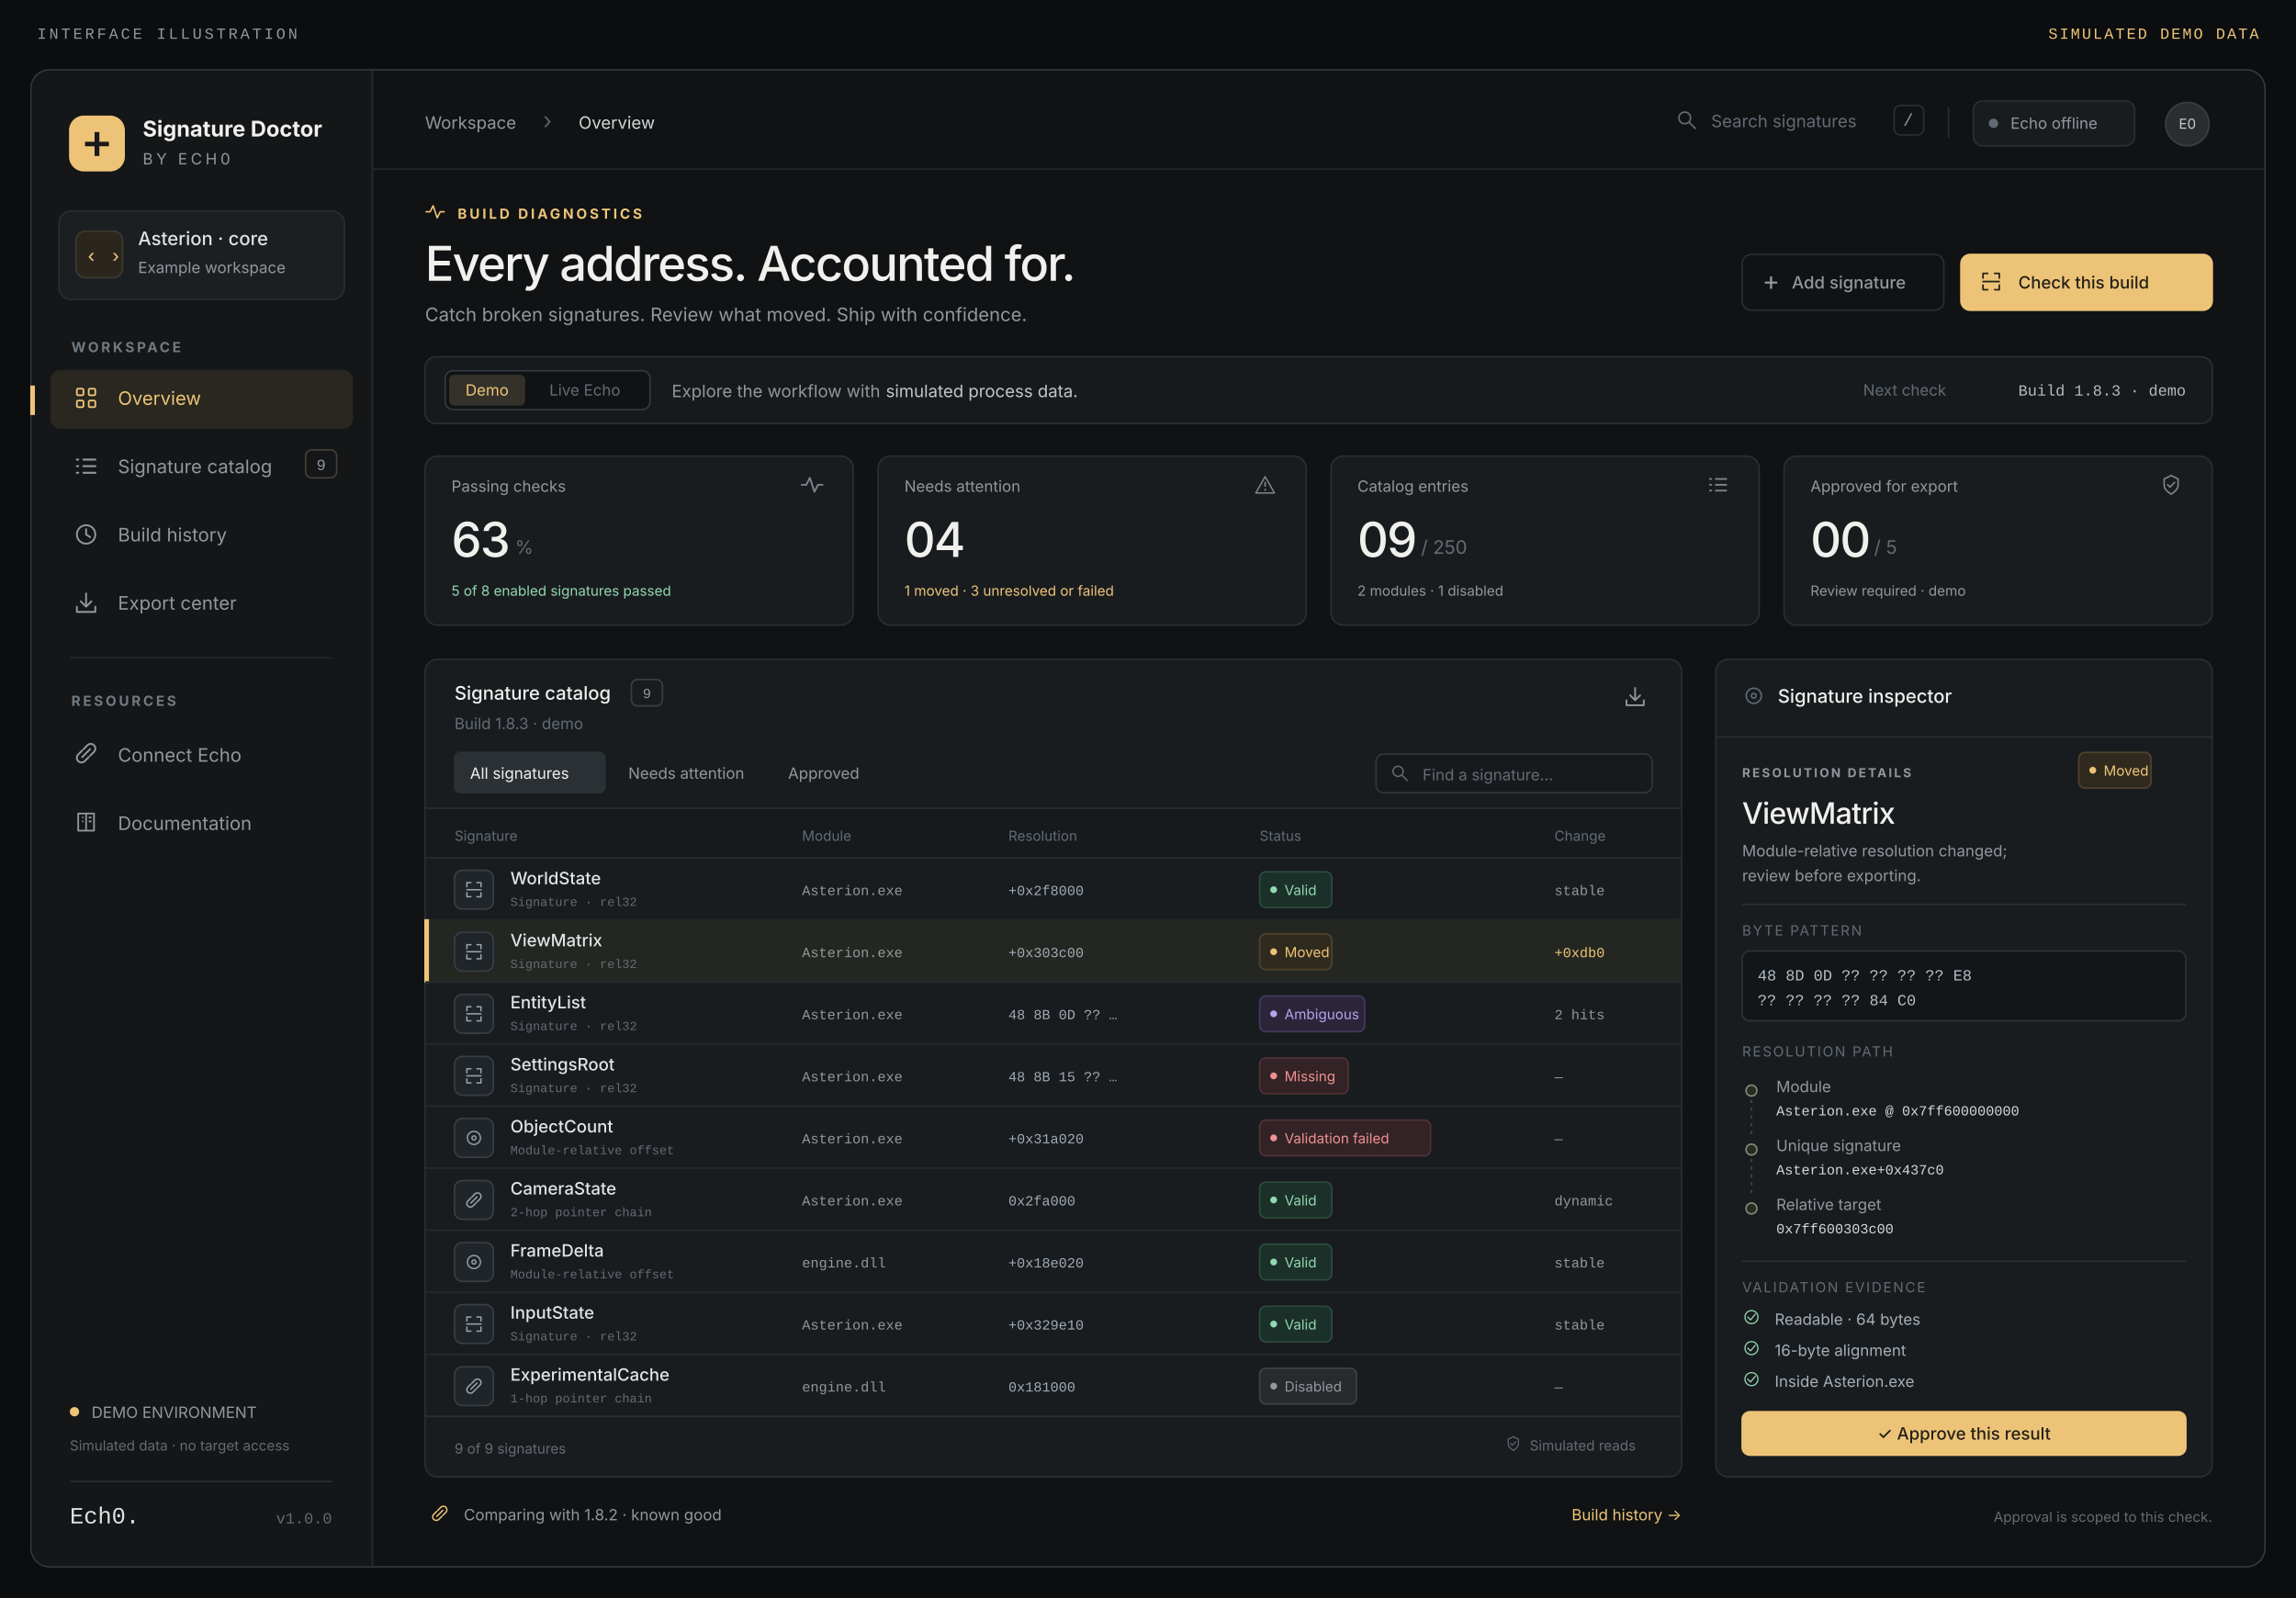
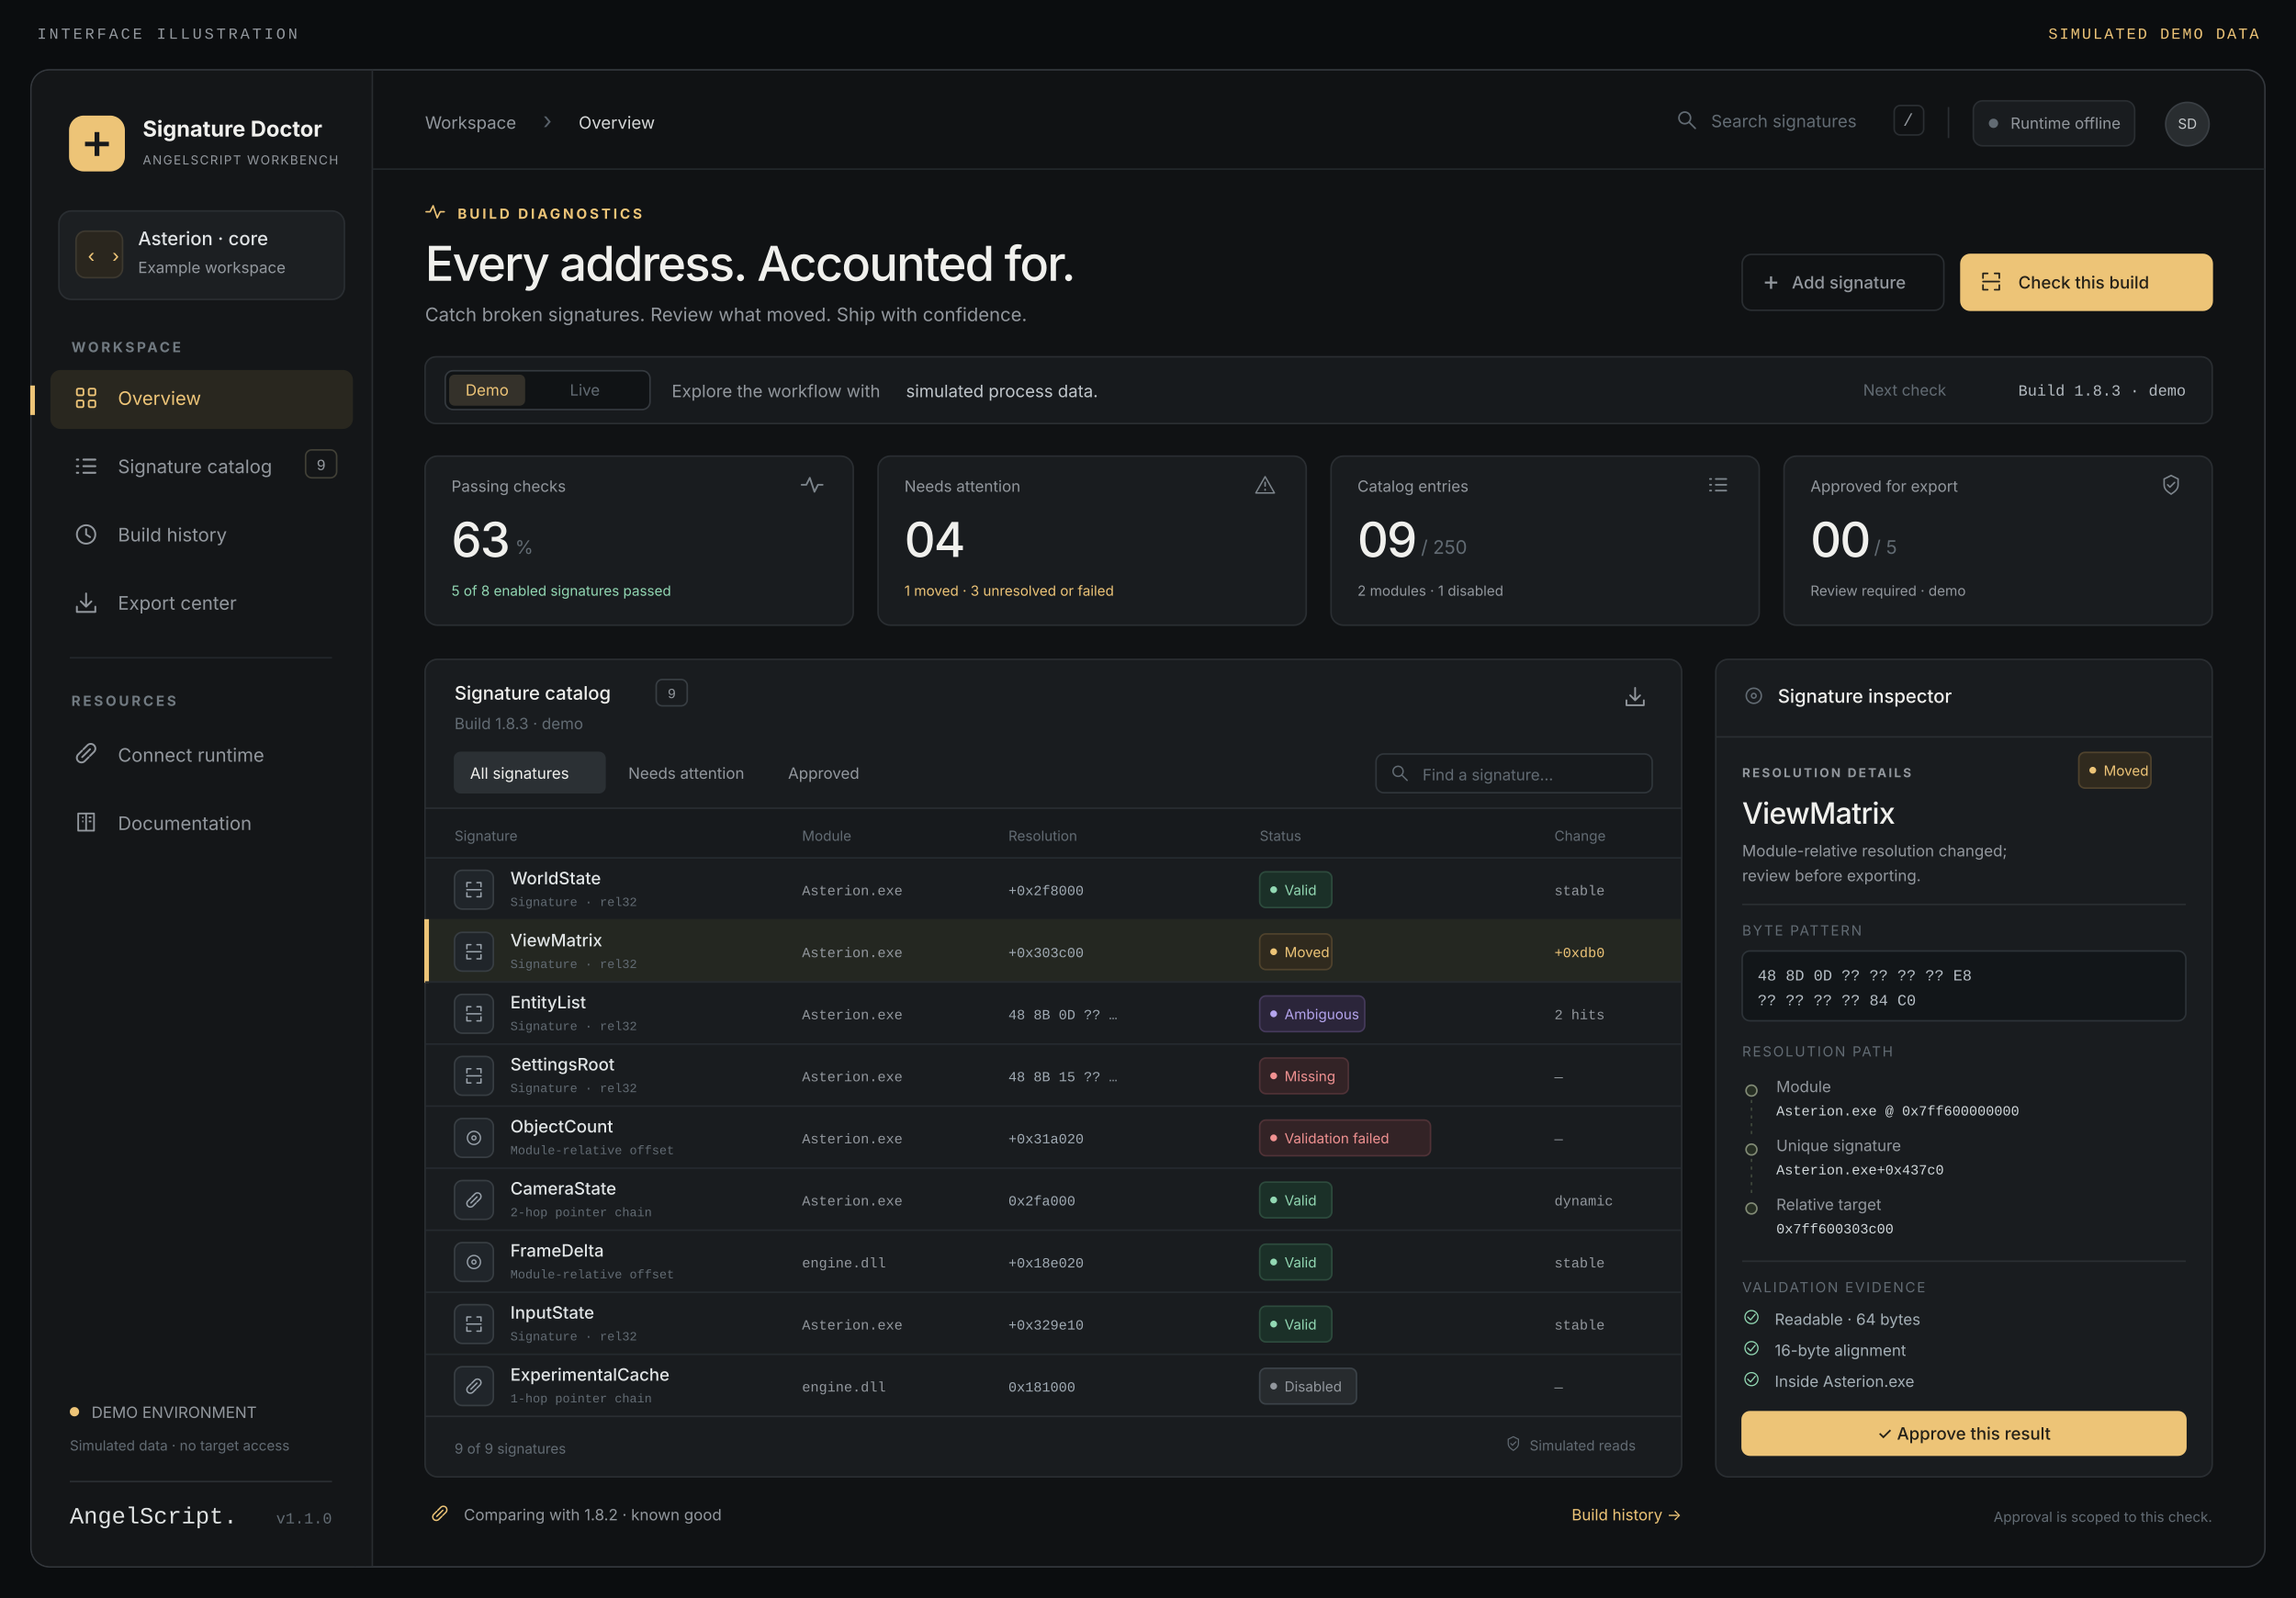
<svg xmlns="http://www.w3.org/2000/svg" width="1480" height="1030" viewBox="0 0 1480 1030" fill="none" role="img" aria-labelledby="title desc">
  <defs>
    <symbol id="grid" viewBox="0 0 20 20">
      <g stroke="currentColor" stroke-width="1.3">
        <rect x="3" y="3" width="5" height="5" rx="1" />
        <rect x="12" y="3" width="5" height="5" rx="1" />
        <rect x="3" y="12" width="5" height="5" rx="1" />
        <rect x="12" y="12" width="5" height="5" rx="1" />
      </g>
    </symbol>
    <symbol id="list" viewBox="0 0 20 20">
      <path d="M8 5H17M8 10H17M8 15H17M3 5H4M3 10H4M3 15H4" stroke="currentColor" stroke-width="1.5" stroke-linecap="round" />
    </symbol>
    <symbol id="clock" viewBox="0 0 20 20">
      <circle cx="10" cy="10" r="7" stroke="currentColor" stroke-width="1.4" />
      <path d="M10 6V10L13 12" stroke="currentColor" stroke-width="1.4" stroke-linecap="round" />
    </symbol>
    <symbol id="download" viewBox="0 0 20 20">
      <path d="M10 3V12M6 9L10 13L14 9M3 13V17H17V13" stroke="currentColor" stroke-width="1.4" stroke-linecap="round" stroke-linejoin="round" />
    </symbol>
    <symbol id="link" viewBox="0 0 20 20">
      <path d="M8 7L11 4A3.5 3.5 0 0 1 16 9L13 12M12 13L9 16A3.5 3.5 0 0 1 4 11L7 8M7 13L13 7" stroke="currentColor" stroke-width="1.4" stroke-linecap="round" />
    </symbol>
    <symbol id="book" viewBox="0 0 20 20">
      <path d="M4 4H10V17H4V4ZM10 4H16V17H10M7 7H8M12 7H14M7 10H8M12 10H14" stroke="currentColor" stroke-width="1.3" stroke-linejoin="round" />
    </symbol>
    <symbol id="search" viewBox="0 0 20 20">
      <circle cx="8" cy="8" r="5" stroke="currentColor" stroke-width="1.4" />
      <path d="M12 12L17 17" stroke="currentColor" stroke-width="1.4" stroke-linecap="round" />
    </symbol>
    <symbol id="scan" viewBox="0 0 20 20">
      <path d="M3 7V3H7M13 3H17V7M17 13V17H13M7 17H3V13M3 10H17" stroke="currentColor" stroke-width="1.4" stroke-linecap="round" stroke-linejoin="round" />
    </symbol>
    <symbol id="target" viewBox="0 0 20 20">
      <circle cx="10" cy="10" r="6.5" stroke="currentColor" stroke-width="1.3" />
      <circle cx="10" cy="10" r="2" stroke="currentColor" stroke-width="1.3" />
    </symbol>
    <symbol id="shield" viewBox="0 0 20 20">
      <path d="M10 2L16 5V10C16 14 13 16 10 18C7 16 4 14 4 10V5L10 2Z" stroke="currentColor" stroke-width="1.3" />
      <path d="M7 10L9 12L13 8" stroke="currentColor" stroke-width="1.3" stroke-linecap="round" stroke-linejoin="round" />
    </symbol>
    <symbol id="check" viewBox="0 0 20 20">
      <circle cx="10" cy="10" r="7" stroke="currentColor" stroke-width="1.3" />
      <path d="M6 10L9 13L14 7" stroke="currentColor" stroke-width="1.3" stroke-linecap="round" stroke-linejoin="round" />
    </symbol>
    <symbol id="warning" viewBox="0 0 20 20">
      <path d="M10 3L18 17H2L10 3Z" stroke="currentColor" stroke-width="1.2" stroke-linejoin="round" />
      <path d="M10 8V11M10 14V14.5" stroke="currentColor" stroke-width="1.4" stroke-linecap="round" />
    </symbol>
    <symbol id="pulse" viewBox="0 0 20 20">
      <path d="M1 10H5L8 4L12 16L15 10H19" stroke="currentColor" stroke-width="1.5" stroke-linecap="round" stroke-linejoin="round" />
    </symbol>
  </defs>
  <rect x="0" y="0" width="1480" height="1030" rx="0" fill="#0b0d0f" stroke="#0b0d0f" />
  <text x="24" y="25" fill="#92979d" font-family="SFMono-Regular, Consolas, Liberation Mono, monospace" font-size="10" font-weight="400" letter-spacing="1.7">INTERFACE ILLUSTRATION</text>
  <text x="1456" y="25" fill="#edc477" font-family="SFMono-Regular, Consolas, Liberation Mono, monospace" font-size="10" font-weight="400" text-anchor="end" letter-spacing="1.2">SIMULATED DEMO DATA</text>
  <rect x="20" y="45" width="1440" height="965" rx="12" fill="#101214" stroke="#34383d" />
  <rect x="21" y="46" width="218" height="963" rx="11" fill="#141618" stroke="#141618" />
  <rect x="229" y="46" width="10" height="963" rx="0" fill="#141618" stroke="#141618" />
  <path d="M240 45L240 1010" stroke="#282c30" />
  <rect x="45" y="75" width="35" height="35" rx="9" fill="#edc477" stroke="#edc477" />
  <text x="62.5" y="102" fill="#17191b" font-family="Inter, Segoe UI, Arial, sans-serif" font-size="32" font-weight="500" text-anchor="middle">+</text>
  <text x="92" y="88" fill="#f0f0ed" font-family="Inter, Segoe UI, Arial, sans-serif" font-size="14" font-weight="650">Signature Doctor</text>
-   <text x="92" y="106" fill="#92979d" font-family="Inter, Segoe UI, Arial, sans-serif" font-size="10" font-weight="400" letter-spacing="2.2">BY ECH0</text>
+   <text x="92" y="106" fill="#92979d" font-family="Inter, Segoe UI, Arial, sans-serif" font-size="8" font-weight="400" letter-spacing=".8">ANGELSCRIPT WORKBENCH</text>
  <rect x="38" y="136" width="184" height="57" rx="8" fill="#1c1f22" stroke="#2a2e32" />
  <rect x="49" y="149" width="30" height="30" rx="6" fill="#2a261e" stroke="#3d3930" />
  <text x="55" y="169" fill="#edc477" font-family="SFMono-Regular, Consolas, Liberation Mono, monospace" font-size="13" font-weight="400">‹ ›</text>
  <text x="89" y="158" fill="#e0e3e5" font-family="Inter, Segoe UI, Arial, sans-serif" font-size="12" font-weight="550">Asterion · core</text>
  <text x="89" y="176" fill="#92979d" font-family="Inter, Segoe UI, Arial, sans-serif" font-size="10" font-weight="400">Example workspace</text>
  <text x="46" y="227" fill="#717a81" font-family="Inter, Segoe UI, Arial, sans-serif" font-size="9" font-weight="650" letter-spacing="1.6">WORKSPACE</text>
  <rect x="33" y="239" width="194" height="37" rx="6" fill="#29271f" stroke="#29271f" />
  <rect x="20" y="249" width="2" height="18" rx="0" fill="#edc477" stroke="#edc477" />
  <use href="#grid" x="47" y="248" width="17" height="17" color="#edc477" />
  <text x="76" y="261" fill="#edc477" font-family="Inter, Segoe UI, Arial, sans-serif" font-size="12" font-weight="400">Overview</text>
  <use href="#list" x="47" y="292" width="17" height="17" color="#92979d" />
  <text x="76" y="305" fill="#92979d" font-family="Inter, Segoe UI, Arial, sans-serif" font-size="12" font-weight="400">Signature catalog</text>
  <use href="#clock" x="47" y="336" width="17" height="17" color="#92979d" />
  <text x="76" y="349" fill="#92979d" font-family="Inter, Segoe UI, Arial, sans-serif" font-size="12" font-weight="400">Build history</text>
  <use href="#download" x="47" y="380" width="17" height="17" color="#92979d" />
  <text x="76" y="393" fill="#92979d" font-family="Inter, Segoe UI, Arial, sans-serif" font-size="12" font-weight="400">Export center</text>
  <rect x="197" y="290" width="20" height="18" rx="4" fill="#141618" stroke="#414036" />
  <text x="207" y="303" fill="#92979d" font-family="SFMono-Regular, Consolas, Liberation Mono, monospace" font-size="10" font-weight="400" text-anchor="middle">9</text>
  <path d="M45 424H214" stroke="#23272b" />
  <text x="46" y="455" fill="#717a81" font-family="Inter, Segoe UI, Arial, sans-serif" font-size="9" font-weight="650" letter-spacing="1.6">RESOURCES</text>
  <use href="#link" x="47" y="477" width="17" height="17" color="#92979d" />
-   <text x="76" y="491" fill="#92979d" font-family="Inter, Segoe UI, Arial, sans-serif" font-size="12" font-weight="400">Connect Echo</text>
+   <text x="76" y="491" fill="#92979d" font-family="Inter, Segoe UI, Arial, sans-serif" font-size="12" font-weight="400">Connect runtime</text>
  <use href="#book" x="47" y="521" width="17" height="17" color="#92979d" />
  <text x="76" y="535" fill="#92979d" font-family="Inter, Segoe UI, Arial, sans-serif" font-size="12" font-weight="400">Documentation</text>
  <circle cx="48" cy="910" r="3" fill="#edc477" />
  <text x="59" y="914" fill="#92979d" font-family="Inter, Segoe UI, Arial, sans-serif" font-size="10" font-weight="400">DEMO ENVIRONMENT</text>
  <text x="45" y="935" fill="#626b73" font-family="Inter, Segoe UI, Arial, sans-serif" font-size="9" font-weight="400">Simulated data · no target access</text>
  <path d="M45 955H214" stroke="#2a2e32" />
-   <text x="45" y="982" fill="#dfe2e2" font-family="SFMono-Regular, Consolas, Liberation Mono, monospace" font-size="15" font-weight="400">Ech0.</text>
-   <text x="214" y="982" fill="#626b73" font-family="SFMono-Regular, Consolas, Liberation Mono, monospace" font-size="10" font-weight="400" text-anchor="end">v1.0.0</text>
+   <text x="45" y="982" fill="#dfe2e2" font-family="SFMono-Regular, Consolas, Liberation Mono, monospace" font-size="15" font-weight="400">AngelScript.</text>
+   <text x="214" y="982" fill="#626b73" font-family="SFMono-Regular, Consolas, Liberation Mono, monospace" font-size="10" font-weight="400" text-anchor="end">v1.1.0</text>
  <path d="M240 109H1460" stroke="#23272b" />
  <text x="274" y="83" fill="#92979d" font-family="Inter, Segoe UI, Arial, sans-serif" font-size="11" font-weight="400">Workspace</text>
  <text x="350" y="83" fill="#58616a" font-family="Inter, Segoe UI, Arial, sans-serif" font-size="15" font-weight="400">›</text>
  <text x="373" y="83" fill="#d6d8d8" font-family="Inter, Segoe UI, Arial, sans-serif" font-size="11" font-weight="400">Overview</text>
  <use href="#search" x="1080" y="70" width="15" height="15" color="#626b73" />
  <text x="1103" y="82" fill="#626b73" font-family="Inter, Segoe UI, Arial, sans-serif" font-size="11" font-weight="400">Search signatures</text>
  <rect x="1221" y="68" width="19" height="19" rx="4" fill="#101214" stroke="#2a2e32" />
  <text x="1230" y="81" fill="#92979d" font-family="SFMono-Regular, Consolas, Liberation Mono, monospace" font-size="11" font-weight="400" text-anchor="middle">/</text>
  <path d="M1256 69L1256 89" stroke="#2a2e32" />
  <rect x="1272" y="65" width="104" height="29" rx="6" fill="#191c1f" stroke="#2a2e32" />
  <circle cx="1285" cy="79.5" r="3" fill="#626b73" />
-   <text x="1296" y="83" fill="#92979d" font-family="Inter, Segoe UI, Arial, sans-serif" font-size="10" font-weight="400">Echo offline</text>
+   <text x="1296" y="83" fill="#92979d" font-family="Inter, Segoe UI, Arial, sans-serif" font-size="10" font-weight="400">Runtime offline</text>
  <circle cx="1410" cy="80" r="14" fill="#292d30" stroke="#3a3f44" />
-   <text x="1410" y="83" fill="#c7cacc" font-family="Inter, Segoe UI, Arial, sans-serif" font-size="9" font-weight="400" text-anchor="middle">E0</text>
+   <text x="1410" y="83" fill="#c7cacc" font-family="Inter, Segoe UI, Arial, sans-serif" font-size="9" font-weight="400" text-anchor="middle">SD</text>
  <use href="#pulse" x="274" y="130" width="13" height="13" color="#edc477" />
  <text x="295" y="141" fill="#edc477" font-family="Inter, Segoe UI, Arial, sans-serif" font-size="9" font-weight="650" letter-spacing="1.7">BUILD DIAGNOSTICS</text>
  <text x="274" y="181" fill="#f0f0ed" font-family="Inter, Segoe UI, Arial, sans-serif" font-size="31" font-weight="550" letter-spacing="-1.0">Every address. Accounted for.</text>
  <text x="274" y="207" fill="#92979d" font-family="Inter, Segoe UI, Arial, sans-serif" font-size="12" font-weight="400">Catch broken signatures. Review what moved. Ship with confidence.</text>
  <rect x="1123" y="164" width="130" height="36" rx="6" fill="#101214" stroke="#2a2e32" />
  <text x="1136" y="187" fill="#92979d" font-family="Inter, Segoe UI, Arial, sans-serif" font-size="17" font-weight="400">+</text>
  <text x="1155" y="186" fill="#92979d" font-family="Inter, Segoe UI, Arial, sans-serif" font-size="11" font-weight="550">Add signature</text>
  <rect x="1264" y="164" width="162" height="36" rx="6" fill="#edc477" stroke="#edc477" />
  <use href="#scan" x="1276" y="174" width="15" height="15" color="#252118" />
  <text x="1301" y="186" fill="#252118" font-family="Inter, Segoe UI, Arial, sans-serif" font-size="11" font-weight="550">Check this build</text>
  <rect x="274" y="230" width="1152" height="43" rx="7" fill="#171a1d" stroke="#2a2e32" />
  <rect x="287" y="239" width="132" height="25" rx="5" fill="#101315" stroke="#353a3f" />
  <rect x="290" y="242" width="48" height="19" rx="3" fill="#34312a" stroke="#34312a" />
  <text x="314" y="255" fill="#edc477" font-family="Inter, Segoe UI, Arial, sans-serif" font-size="10" font-weight="400" text-anchor="middle">Demo</text>
-   <text x="377" y="255" fill="#626b73" font-family="Inter, Segoe UI, Arial, sans-serif" font-size="10" font-weight="400" text-anchor="middle">Live Echo</text>
+   <text x="377" y="255" fill="#626b73" font-family="Inter, Segoe UI, Arial, sans-serif" font-size="10" font-weight="400" text-anchor="middle">Live</text>
  <text x="433" y="256" fill="#92979d" font-family="Inter, Segoe UI, Arial, sans-serif" font-size="11" font-weight="400">Explore the workflow with</text>
-   <text x="571" y="256" fill="#c0c6cb" font-family="Inter, Segoe UI, Arial, sans-serif" font-size="11" font-weight="400">simulated process data.</text>
+   <text x="584" y="256" fill="#c0c6cb" font-family="Inter, Segoe UI, Arial, sans-serif" font-size="11" font-weight="400">simulated process data.</text>
  <text x="1201" y="255" fill="#626b73" font-family="Inter, Segoe UI, Arial, sans-serif" font-size="10" font-weight="400">Next check</text>
  <text x="1409" y="255" fill="#b4bbc1" font-family="SFMono-Regular, Consolas, Liberation Mono, monospace" font-size="10" font-weight="400" text-anchor="end">Build 1.8.3 · demo</text>
  <rect x="274" y="294" width="276" height="109" rx="8" fill="#191c1f" stroke="#2a2e32" />
  <text x="291" y="317" fill="#92979d" font-family="Inter, Segoe UI, Arial, sans-serif" font-size="10" font-weight="400">Passing checks</text>
  <use href="#pulse" x="516" y="305" width="15" height="15" color="#7d858c" />
  <text x="291" y="359" fill="#f0f0ed" font-family="Inter, Segoe UI, Arial, sans-serif" font-size="31" font-weight="500" letter-spacing="-1">63</text>
  <text x="332" y="357" fill="#626b73" font-family="Inter, Segoe UI, Arial, sans-serif" font-size="12" font-weight="400">%</text>
  <text x="291" y="384" fill="#92d8b3" font-family="Inter, Segoe UI, Arial, sans-serif" font-size="9" font-weight="400">5 of 8 enabled signatures passed</text>
  <rect x="566" y="294" width="276" height="109" rx="8" fill="#191c1f" stroke="#2a2e32" />
  <text x="583" y="317" fill="#92979d" font-family="Inter, Segoe UI, Arial, sans-serif" font-size="10" font-weight="400">Needs attention</text>
  <use href="#warning" x="808" y="305" width="15" height="15" color="#7d858c" />
  <text x="583" y="359" fill="#f0f0ed" font-family="Inter, Segoe UI, Arial, sans-serif" font-size="31" font-weight="500" letter-spacing="-1">04</text>
  <text x="624" y="357" fill="#626b73" font-family="Inter, Segoe UI, Arial, sans-serif" font-size="12" font-weight="400" />
  <text x="583" y="384" fill="#edc477" font-family="Inter, Segoe UI, Arial, sans-serif" font-size="9" font-weight="400">1 moved · 3 unresolved or failed</text>
  <rect x="858" y="294" width="276" height="109" rx="8" fill="#191c1f" stroke="#2a2e32" />
  <text x="875" y="317" fill="#92979d" font-family="Inter, Segoe UI, Arial, sans-serif" font-size="10" font-weight="400">Catalog entries</text>
  <use href="#list" x="1100" y="305" width="15" height="15" color="#7d858c" />
  <text x="875" y="359" fill="#f0f0ed" font-family="Inter, Segoe UI, Arial, sans-serif" font-size="31" font-weight="500" letter-spacing="-1">09</text>
  <text x="916" y="357" fill="#626b73" font-family="Inter, Segoe UI, Arial, sans-serif" font-size="12" font-weight="400"> / 250</text>
  <text x="875" y="384" fill="#92979d" font-family="Inter, Segoe UI, Arial, sans-serif" font-size="9" font-weight="400">2 modules · 1 disabled</text>
  <rect x="1150" y="294" width="276" height="109" rx="8" fill="#191c1f" stroke="#2a2e32" />
  <text x="1167" y="317" fill="#92979d" font-family="Inter, Segoe UI, Arial, sans-serif" font-size="10" font-weight="400">Approved for export</text>
  <use href="#shield" x="1392" y="305" width="15" height="15" color="#7d858c" />
  <text x="1167" y="359" fill="#f0f0ed" font-family="Inter, Segoe UI, Arial, sans-serif" font-size="31" font-weight="500" letter-spacing="-1">00</text>
  <text x="1208" y="357" fill="#626b73" font-family="Inter, Segoe UI, Arial, sans-serif" font-size="12" font-weight="400"> / 5</text>
  <text x="1167" y="384" fill="#92979d" font-family="Inter, Segoe UI, Arial, sans-serif" font-size="9" font-weight="400">Review required · demo</text>
  <rect x="274" y="425" width="810" height="527" rx="8" fill="#191c1f" stroke="#2a2e32" />
  <text x="293" y="451" fill="#f0f0ed" font-family="Inter, Segoe UI, Arial, sans-serif" font-size="12" font-weight="550">Signature catalog</text>
-   <rect x="407" y="438" width="20" height="17" rx="4" fill="#191c1f" stroke="#383e43" />
-   <text x="417" y="450" fill="#92979d" font-family="SFMono-Regular, Consolas, Liberation Mono, monospace" font-size="9" font-weight="400" text-anchor="middle">9</text>
+   <rect x="423" y="438" width="20" height="17" rx="4" fill="#191c1f" stroke="#383e43" />
+   <text x="433" y="450" fill="#92979d" font-family="SFMono-Regular, Consolas, Liberation Mono, monospace" font-size="9" font-weight="400" text-anchor="middle">9</text>
  <text x="293" y="470" fill="#626b73" font-family="Inter, Segoe UI, Arial, sans-serif" font-size="10" font-weight="400">Build 1.8.3 · demo</text>
  <use href="#download" x="1046" y="441" width="16" height="16" color="#92979d" />
  <rect x="293" y="485" width="97" height="26" rx="4" fill="#2b3034" stroke="#2b3034" />
  <text x="303" y="502" fill="#f0f0ed" font-family="Inter, Segoe UI, Arial, sans-serif" font-size="10" font-weight="400">All signatures</text>
  <text x="405" y="502" fill="#92979d" font-family="Inter, Segoe UI, Arial, sans-serif" font-size="10" font-weight="400">Needs attention</text>
  <text x="508" y="502" fill="#92979d" font-family="Inter, Segoe UI, Arial, sans-serif" font-size="10" font-weight="400">Approved</text>
  <rect x="887" y="486" width="178" height="25" rx="5" fill="#171a1d" stroke="#30363b" />
  <use href="#search" x="896" y="492" width="13" height="13" color="#626b73" />
  <text x="917" y="503" fill="#626b73" font-family="Inter, Segoe UI, Arial, sans-serif" font-size="10" font-weight="400">Find a signature…</text>
  <path d="M274 521H1084" stroke="#2a2e32" />
  <rect x="275" y="522" width="808" height="31" rx="0" fill="#171a1d" stroke="#171a1d" />
  <text x="293" y="542" fill="#626b73" font-family="Inter, Segoe UI, Arial, sans-serif" font-size="9" font-weight="400">Signature</text>
  <text x="517" y="542" fill="#626b73" font-family="Inter, Segoe UI, Arial, sans-serif" font-size="9" font-weight="400">Module</text>
  <text x="650" y="542" fill="#626b73" font-family="Inter, Segoe UI, Arial, sans-serif" font-size="9" font-weight="400">Resolution</text>
  <text x="812" y="542" fill="#626b73" font-family="Inter, Segoe UI, Arial, sans-serif" font-size="9" font-weight="400">Status</text>
  <text x="1002" y="542" fill="#626b73" font-family="Inter, Segoe UI, Arial, sans-serif" font-size="9" font-weight="400">Change</text>
  <path d="M274 553H1084" stroke="#252b30" />
  <rect x="293" y="561" width="25" height="25" rx="5" fill="#20252a" stroke="#383e43" />
  <use href="#scan" x="299" y="567" width="13" height="13" color="#9aa3ac" />
  <text x="329" y="570" fill="#e1e5e6" font-family="Inter, Segoe UI, Arial, sans-serif" font-size="11" font-weight="500">WorldState</text>
  <text x="329" y="584" fill="#626b73" font-family="SFMono-Regular, Consolas, Liberation Mono, monospace" font-size="8" font-weight="400">Signature · rel32</text>
  <text x="517" y="577" fill="#92979d" font-family="SFMono-Regular, Consolas, Liberation Mono, monospace" font-size="9" font-weight="400">Asterion.exe</text>
  <text x="650" y="577" fill="#a0aab3" font-family="SFMono-Regular, Consolas, Liberation Mono, monospace" font-size="9" font-weight="400">+0x2f8000</text>
  <rect x="812" y="562" width="46.5" height="23" rx="4" fill="#1b3028" stroke="#2d4b3d" />
  <circle cx="821" cy="573.5" r="2.2" fill="#92d8b3" />
  <text x="828" y="577" fill="#92d8b3" font-family="Inter, Segoe UI, Arial, sans-serif" font-size="9" font-weight="400">Valid</text>
  <text x="1002" y="577" fill="#92979d" font-family="SFMono-Regular, Consolas, Liberation Mono, monospace" font-size="9" font-weight="400">stable</text>
  <path d="M274 593H1084" stroke="#252a2f" />
  <rect x="275" y="593" width="808" height="40" rx="0" fill="#242721" stroke="#242721" />
  <rect x="274" y="593" width="2" height="40" rx="0" fill="#edc477" stroke="#edc477" />
  <rect x="293" y="601" width="25" height="25" rx="5" fill="#20252a" stroke="#383e43" />
  <use href="#scan" x="299" y="607" width="13" height="13" color="#9aa3ac" />
  <text x="329" y="610" fill="#e1e5e6" font-family="Inter, Segoe UI, Arial, sans-serif" font-size="11" font-weight="500">ViewMatrix</text>
  <text x="329" y="624" fill="#626b73" font-family="SFMono-Regular, Consolas, Liberation Mono, monospace" font-size="8" font-weight="400">Signature · rel32</text>
  <text x="517" y="617" fill="#92979d" font-family="SFMono-Regular, Consolas, Liberation Mono, monospace" font-size="9" font-weight="400">Asterion.exe</text>
  <text x="650" y="617" fill="#a0aab3" font-family="SFMono-Regular, Consolas, Liberation Mono, monospace" font-size="9" font-weight="400">+0x303c00</text>
  <rect x="812" y="602" width="46.5" height="23" rx="4" fill="#302a1e" stroke="#50432d" />
  <circle cx="821" cy="613.5" r="2.2" fill="#edc477" />
  <text x="828" y="617" fill="#edc477" font-family="Inter, Segoe UI, Arial, sans-serif" font-size="9" font-weight="400">Moved</text>
  <text x="1002" y="617" fill="#edc477" font-family="SFMono-Regular, Consolas, Liberation Mono, monospace" font-size="9" font-weight="400">+0xdb0</text>
  <path d="M274 633H1084" stroke="#252a2f" />
  <rect x="293" y="641" width="25" height="25" rx="5" fill="#20252a" stroke="#383e43" />
  <use href="#scan" x="299" y="647" width="13" height="13" color="#9aa3ac" />
  <text x="329" y="650" fill="#e1e5e6" font-family="Inter, Segoe UI, Arial, sans-serif" font-size="11" font-weight="500">EntityList</text>
  <text x="329" y="664" fill="#626b73" font-family="SFMono-Regular, Consolas, Liberation Mono, monospace" font-size="8" font-weight="400">Signature · rel32</text>
  <text x="517" y="657" fill="#92979d" font-family="SFMono-Regular, Consolas, Liberation Mono, monospace" font-size="9" font-weight="400">Asterion.exe</text>
  <text x="650" y="657" fill="#a0aab3" font-family="SFMono-Regular, Consolas, Liberation Mono, monospace" font-size="9" font-weight="400">48 8B 0D ?? …</text>
  <rect x="812" y="642" width="67.7" height="23" rx="4" fill="#2b253a" stroke="#453a5b" />
  <circle cx="821" cy="653.5" r="2.2" fill="#b4a4ed" />
  <text x="828" y="657" fill="#b4a4ed" font-family="Inter, Segoe UI, Arial, sans-serif" font-size="9" font-weight="400">Ambiguous</text>
  <text x="1002" y="657" fill="#92979d" font-family="SFMono-Regular, Consolas, Liberation Mono, monospace" font-size="9" font-weight="400">2 hits</text>
  <path d="M274 673H1084" stroke="#252a2f" />
  <rect x="293" y="681" width="25" height="25" rx="5" fill="#20252a" stroke="#383e43" />
  <use href="#scan" x="299" y="687" width="13" height="13" color="#9aa3ac" />
  <text x="329" y="690" fill="#e1e5e6" font-family="Inter, Segoe UI, Arial, sans-serif" font-size="11" font-weight="500">SettingsRoot</text>
  <text x="329" y="704" fill="#626b73" font-family="SFMono-Regular, Consolas, Liberation Mono, monospace" font-size="8" font-weight="400">Signature · rel32</text>
  <text x="517" y="697" fill="#92979d" font-family="SFMono-Regular, Consolas, Liberation Mono, monospace" font-size="9" font-weight="400">Asterion.exe</text>
  <text x="650" y="697" fill="#a0aab3" font-family="SFMono-Regular, Consolas, Liberation Mono, monospace" font-size="9" font-weight="400">48 8B 15 ?? …</text>
  <rect x="812" y="682" width="57.1" height="23" rx="4" fill="#332326" stroke="#503237" />
  <circle cx="821" cy="693.5" r="2.2" fill="#f09191" />
  <text x="828" y="697" fill="#f09191" font-family="Inter, Segoe UI, Arial, sans-serif" font-size="9" font-weight="400">Missing</text>
  <text x="1002" y="697" fill="#92979d" font-family="SFMono-Regular, Consolas, Liberation Mono, monospace" font-size="9" font-weight="400">—</text>
  <path d="M274 713H1084" stroke="#252a2f" />
  <rect x="293" y="721" width="25" height="25" rx="5" fill="#20252a" stroke="#383e43" />
  <use href="#target" x="299" y="727" width="13" height="13" color="#9aa3ac" />
  <text x="329" y="730" fill="#e1e5e6" font-family="Inter, Segoe UI, Arial, sans-serif" font-size="11" font-weight="500">ObjectCount</text>
  <text x="329" y="744" fill="#626b73" font-family="SFMono-Regular, Consolas, Liberation Mono, monospace" font-size="8" font-weight="400">Module-relative offset</text>
  <text x="517" y="737" fill="#92979d" font-family="SFMono-Regular, Consolas, Liberation Mono, monospace" font-size="9" font-weight="400">Asterion.exe</text>
  <text x="650" y="737" fill="#a0aab3" font-family="SFMono-Regular, Consolas, Liberation Mono, monospace" font-size="9" font-weight="400">+0x31a020</text>
  <rect x="812" y="722" width="110.1" height="23" rx="4" fill="#332326" stroke="#503237" />
  <circle cx="821" cy="733.5" r="2.2" fill="#f09191" />
  <text x="828" y="737" fill="#f09191" font-family="Inter, Segoe UI, Arial, sans-serif" font-size="9" font-weight="400">Validation failed</text>
  <text x="1002" y="737" fill="#92979d" font-family="SFMono-Regular, Consolas, Liberation Mono, monospace" font-size="9" font-weight="400">—</text>
  <path d="M274 753H1084" stroke="#252a2f" />
  <rect x="293" y="761" width="25" height="25" rx="5" fill="#20252a" stroke="#383e43" />
  <use href="#link" x="299" y="767" width="13" height="13" color="#9aa3ac" />
  <text x="329" y="770" fill="#e1e5e6" font-family="Inter, Segoe UI, Arial, sans-serif" font-size="11" font-weight="500">CameraState</text>
  <text x="329" y="784" fill="#626b73" font-family="SFMono-Regular, Consolas, Liberation Mono, monospace" font-size="8" font-weight="400">2-hop pointer chain</text>
  <text x="517" y="777" fill="#92979d" font-family="SFMono-Regular, Consolas, Liberation Mono, monospace" font-size="9" font-weight="400">Asterion.exe</text>
  <text x="650" y="777" fill="#a0aab3" font-family="SFMono-Regular, Consolas, Liberation Mono, monospace" font-size="9" font-weight="400">0x2fa000</text>
  <rect x="812" y="762" width="46.5" height="23" rx="4" fill="#1b3028" stroke="#2d4b3d" />
  <circle cx="821" cy="773.5" r="2.2" fill="#92d8b3" />
  <text x="828" y="777" fill="#92d8b3" font-family="Inter, Segoe UI, Arial, sans-serif" font-size="9" font-weight="400">Valid</text>
  <text x="1002" y="777" fill="#92979d" font-family="SFMono-Regular, Consolas, Liberation Mono, monospace" font-size="9" font-weight="400">dynamic</text>
  <path d="M274 793H1084" stroke="#252a2f" />
  <rect x="293" y="801" width="25" height="25" rx="5" fill="#20252a" stroke="#383e43" />
  <use href="#target" x="299" y="807" width="13" height="13" color="#9aa3ac" />
  <text x="329" y="810" fill="#e1e5e6" font-family="Inter, Segoe UI, Arial, sans-serif" font-size="11" font-weight="500">FrameDelta</text>
  <text x="329" y="824" fill="#626b73" font-family="SFMono-Regular, Consolas, Liberation Mono, monospace" font-size="8" font-weight="400">Module-relative offset</text>
  <text x="517" y="817" fill="#92979d" font-family="SFMono-Regular, Consolas, Liberation Mono, monospace" font-size="9" font-weight="400">engine.dll</text>
  <text x="650" y="817" fill="#a0aab3" font-family="SFMono-Regular, Consolas, Liberation Mono, monospace" font-size="9" font-weight="400">+0x18e020</text>
  <rect x="812" y="802" width="46.5" height="23" rx="4" fill="#1b3028" stroke="#2d4b3d" />
  <circle cx="821" cy="813.5" r="2.2" fill="#92d8b3" />
  <text x="828" y="817" fill="#92d8b3" font-family="Inter, Segoe UI, Arial, sans-serif" font-size="9" font-weight="400">Valid</text>
  <text x="1002" y="817" fill="#92979d" font-family="SFMono-Regular, Consolas, Liberation Mono, monospace" font-size="9" font-weight="400">stable</text>
  <path d="M274 833H1084" stroke="#252a2f" />
  <rect x="293" y="841" width="25" height="25" rx="5" fill="#20252a" stroke="#383e43" />
  <use href="#scan" x="299" y="847" width="13" height="13" color="#9aa3ac" />
  <text x="329" y="850" fill="#e1e5e6" font-family="Inter, Segoe UI, Arial, sans-serif" font-size="11" font-weight="500">InputState</text>
  <text x="329" y="864" fill="#626b73" font-family="SFMono-Regular, Consolas, Liberation Mono, monospace" font-size="8" font-weight="400">Signature · rel32</text>
  <text x="517" y="857" fill="#92979d" font-family="SFMono-Regular, Consolas, Liberation Mono, monospace" font-size="9" font-weight="400">Asterion.exe</text>
  <text x="650" y="857" fill="#a0aab3" font-family="SFMono-Regular, Consolas, Liberation Mono, monospace" font-size="9" font-weight="400">+0x329e10</text>
  <rect x="812" y="842" width="46.5" height="23" rx="4" fill="#1b3028" stroke="#2d4b3d" />
  <circle cx="821" cy="853.5" r="2.2" fill="#92d8b3" />
  <text x="828" y="857" fill="#92d8b3" font-family="Inter, Segoe UI, Arial, sans-serif" font-size="9" font-weight="400">Valid</text>
  <text x="1002" y="857" fill="#92979d" font-family="SFMono-Regular, Consolas, Liberation Mono, monospace" font-size="9" font-weight="400">stable</text>
  <path d="M274 873H1084" stroke="#252a2f" />
  <rect x="293" y="881" width="25" height="25" rx="5" fill="#20252a" stroke="#383e43" />
  <use href="#link" x="299" y="887" width="13" height="13" color="#9aa3ac" />
  <text x="329" y="890" fill="#e1e5e6" font-family="Inter, Segoe UI, Arial, sans-serif" font-size="11" font-weight="500">ExperimentalCache</text>
  <text x="329" y="904" fill="#626b73" font-family="SFMono-Regular, Consolas, Liberation Mono, monospace" font-size="8" font-weight="400">1-hop pointer chain</text>
  <text x="517" y="897" fill="#92979d" font-family="SFMono-Regular, Consolas, Liberation Mono, monospace" font-size="9" font-weight="400">engine.dll</text>
  <text x="650" y="897" fill="#a0aab3" font-family="SFMono-Regular, Consolas, Liberation Mono, monospace" font-size="9" font-weight="400">0x181000</text>
  <rect x="812" y="882" width="62.4" height="23" rx="4" fill="#272b2e" stroke="#3b4248" />
  <circle cx="821" cy="893.5" r="2.2" fill="#92979d" />
  <text x="828" y="897" fill="#92979d" font-family="Inter, Segoe UI, Arial, sans-serif" font-size="9" font-weight="400">Disabled</text>
  <text x="1002" y="897" fill="#92979d" font-family="SFMono-Regular, Consolas, Liberation Mono, monospace" font-size="9" font-weight="400">—</text>
  <path d="M274 913H1084" stroke="#2a2e32" />
  <text x="293" y="937" fill="#626b73" font-family="Inter, Segoe UI, Arial, sans-serif" font-size="9" font-weight="400">9 of 9 signatures</text>
  <use href="#shield" x="970" y="925" width="11" height="11" color="#626b73" />
  <text x="986" y="935" fill="#626b73" font-family="Inter, Segoe UI, Arial, sans-serif" font-size="9" font-weight="400">Simulated reads</text>
  <rect x="1106" y="425" width="320" height="527" rx="8" fill="#191c1f" stroke="#2a2e32" />
  <use href="#target" x="1123" y="441" width="15" height="15" color="#626b73" />
  <text x="1146" y="453" fill="#f0f0ed" font-family="Inter, Segoe UI, Arial, sans-serif" font-size="12" font-weight="550">Signature inspector</text>
  <path d="M1106 475H1426" stroke="#2a2e32" />
  <text x="1123" y="501" fill="#92979d" font-family="Inter, Segoe UI, Arial, sans-serif" font-size="8" font-weight="650" letter-spacing="1.3">RESOLUTION DETAILS</text>
  <rect x="1340" y="485" width="46.5" height="23" rx="4" fill="#302a1e" stroke="#50432d" />
  <circle cx="1349" cy="496.5" r="2.2" fill="#edc477" />
  <text x="1356" y="500" fill="#edc477" font-family="Inter, Segoe UI, Arial, sans-serif" font-size="9" font-weight="400">Moved</text>
  <text x="1123" y="531" fill="#f0f0ed" font-family="Inter, Segoe UI, Arial, sans-serif" font-size="19" font-weight="550" letter-spacing="-.4">ViewMatrix</text>
  <text x="1123" y="552" fill="#92979d" font-family="Inter, Segoe UI, Arial, sans-serif" font-size="10" font-weight="400">Module-relative resolution changed;</text>
  <text x="1123" y="568" fill="#92979d" font-family="Inter, Segoe UI, Arial, sans-serif" font-size="10" font-weight="400">review before exporting.</text>
  <path d="M1123 583H1409" stroke="#2a2e32" />
  <text x="1123" y="603" fill="#626b73" font-family="Inter, Segoe UI, Arial, sans-serif" font-size="9" font-weight="400" letter-spacing="1">BYTE PATTERN</text>
  <rect x="1123" y="613" width="286" height="45" rx="5" fill="#121619" stroke="#2d3338" />
  <text x="1133" y="632" fill="#b6bec5" font-family="SFMono-Regular, Consolas, Liberation Mono, monospace" font-size="10" font-weight="400">48 8D 0D ?? ?? ?? ?? E8</text>
  <text x="1133" y="648" fill="#b6bec5" font-family="SFMono-Regular, Consolas, Liberation Mono, monospace" font-size="10" font-weight="400">?? ?? ?? ?? 84 C0</text>
  <text x="1123" y="681" fill="#626b73" font-family="Inter, Segoe UI, Arial, sans-serif" font-size="9" font-weight="400" letter-spacing="1">RESOLUTION PATH</text>
  <circle cx="1129" cy="703" r="3.5" fill="#262e23" stroke="#828b76" />
  <path d="M1129 709L1129 733" stroke="#40483b" stroke-dasharray="2 3" />
  <text x="1145" y="704" fill="#92979d" font-family="Inter, Segoe UI, Arial, sans-serif" font-size="10" font-weight="400">Module</text>
  <text x="1145" y="719" fill="#d1d8db" font-family="SFMono-Regular, Consolas, Liberation Mono, monospace" font-size="9" font-weight="400">Asterion.exe @ 0x7ff600000000</text>
  <circle cx="1129" cy="741" r="3.5" fill="#262e23" stroke="#828b76" />
  <path d="M1129 747L1129 771" stroke="#40483b" stroke-dasharray="2 3" />
  <text x="1145" y="742" fill="#92979d" font-family="Inter, Segoe UI, Arial, sans-serif" font-size="10" font-weight="400">Unique signature</text>
  <text x="1145" y="757" fill="#d1d8db" font-family="SFMono-Regular, Consolas, Liberation Mono, monospace" font-size="9" font-weight="400">Asterion.exe+0x437c0</text>
  <circle cx="1129" cy="779" r="3.5" fill="#262e23" stroke="#828b76" />
  <text x="1145" y="780" fill="#92979d" font-family="Inter, Segoe UI, Arial, sans-serif" font-size="10" font-weight="400">Relative target</text>
  <text x="1145" y="795" fill="#d1d8db" font-family="SFMono-Regular, Consolas, Liberation Mono, monospace" font-size="9" font-weight="400">0x7ff600303c00</text>
  <path d="M1123 813H1409" stroke="#2a2e32" />
  <text x="1123" y="833" fill="#626b73" font-family="Inter, Segoe UI, Arial, sans-serif" font-size="9" font-weight="400" letter-spacing="1">VALIDATION EVIDENCE</text>
  <use href="#check" x="1123" y="843" width="12" height="12" color="#92d8b3" />
  <text x="1144" y="854" fill="#a4afb6" font-family="Inter, Segoe UI, Arial, sans-serif" font-size="10" font-weight="400">Readable · 64 bytes</text>
  <use href="#check" x="1123" y="863" width="12" height="12" color="#92d8b3" />
  <text x="1144" y="874" fill="#a4afb6" font-family="Inter, Segoe UI, Arial, sans-serif" font-size="10" font-weight="400">16-byte alignment</text>
  <use href="#check" x="1123" y="883" width="12" height="12" color="#92d8b3" />
  <text x="1144" y="894" fill="#a4afb6" font-family="Inter, Segoe UI, Arial, sans-serif" font-size="10" font-weight="400">Inside Asterion.exe</text>
  <rect x="1123" y="910" width="286" height="28" rx="5" fill="#edc477" stroke="#edc477" />
  <text x="1266" y="928" fill="#252118" font-family="Inter, Segoe UI, Arial, sans-serif" font-size="11" font-weight="550" text-anchor="middle">✓  Approve this result</text>
  <use href="#link" x="277" y="969" width="13" height="13" color="#edc477" />
  <text x="299" y="980" fill="#92979d" font-family="Inter, Segoe UI, Arial, sans-serif" font-size="10" font-weight="400">Comparing with 1.8.2 · known good</text>
  <text x="1084" y="980" fill="#edc477" font-family="Inter, Segoe UI, Arial, sans-serif" font-size="10" font-weight="400" text-anchor="end">Build history →</text>
  <text x="1426" y="981" fill="#626b73" font-family="Inter, Segoe UI, Arial, sans-serif" font-size="9" font-weight="400" text-anchor="end">Approval is scoped to this check.</text>
</svg>
